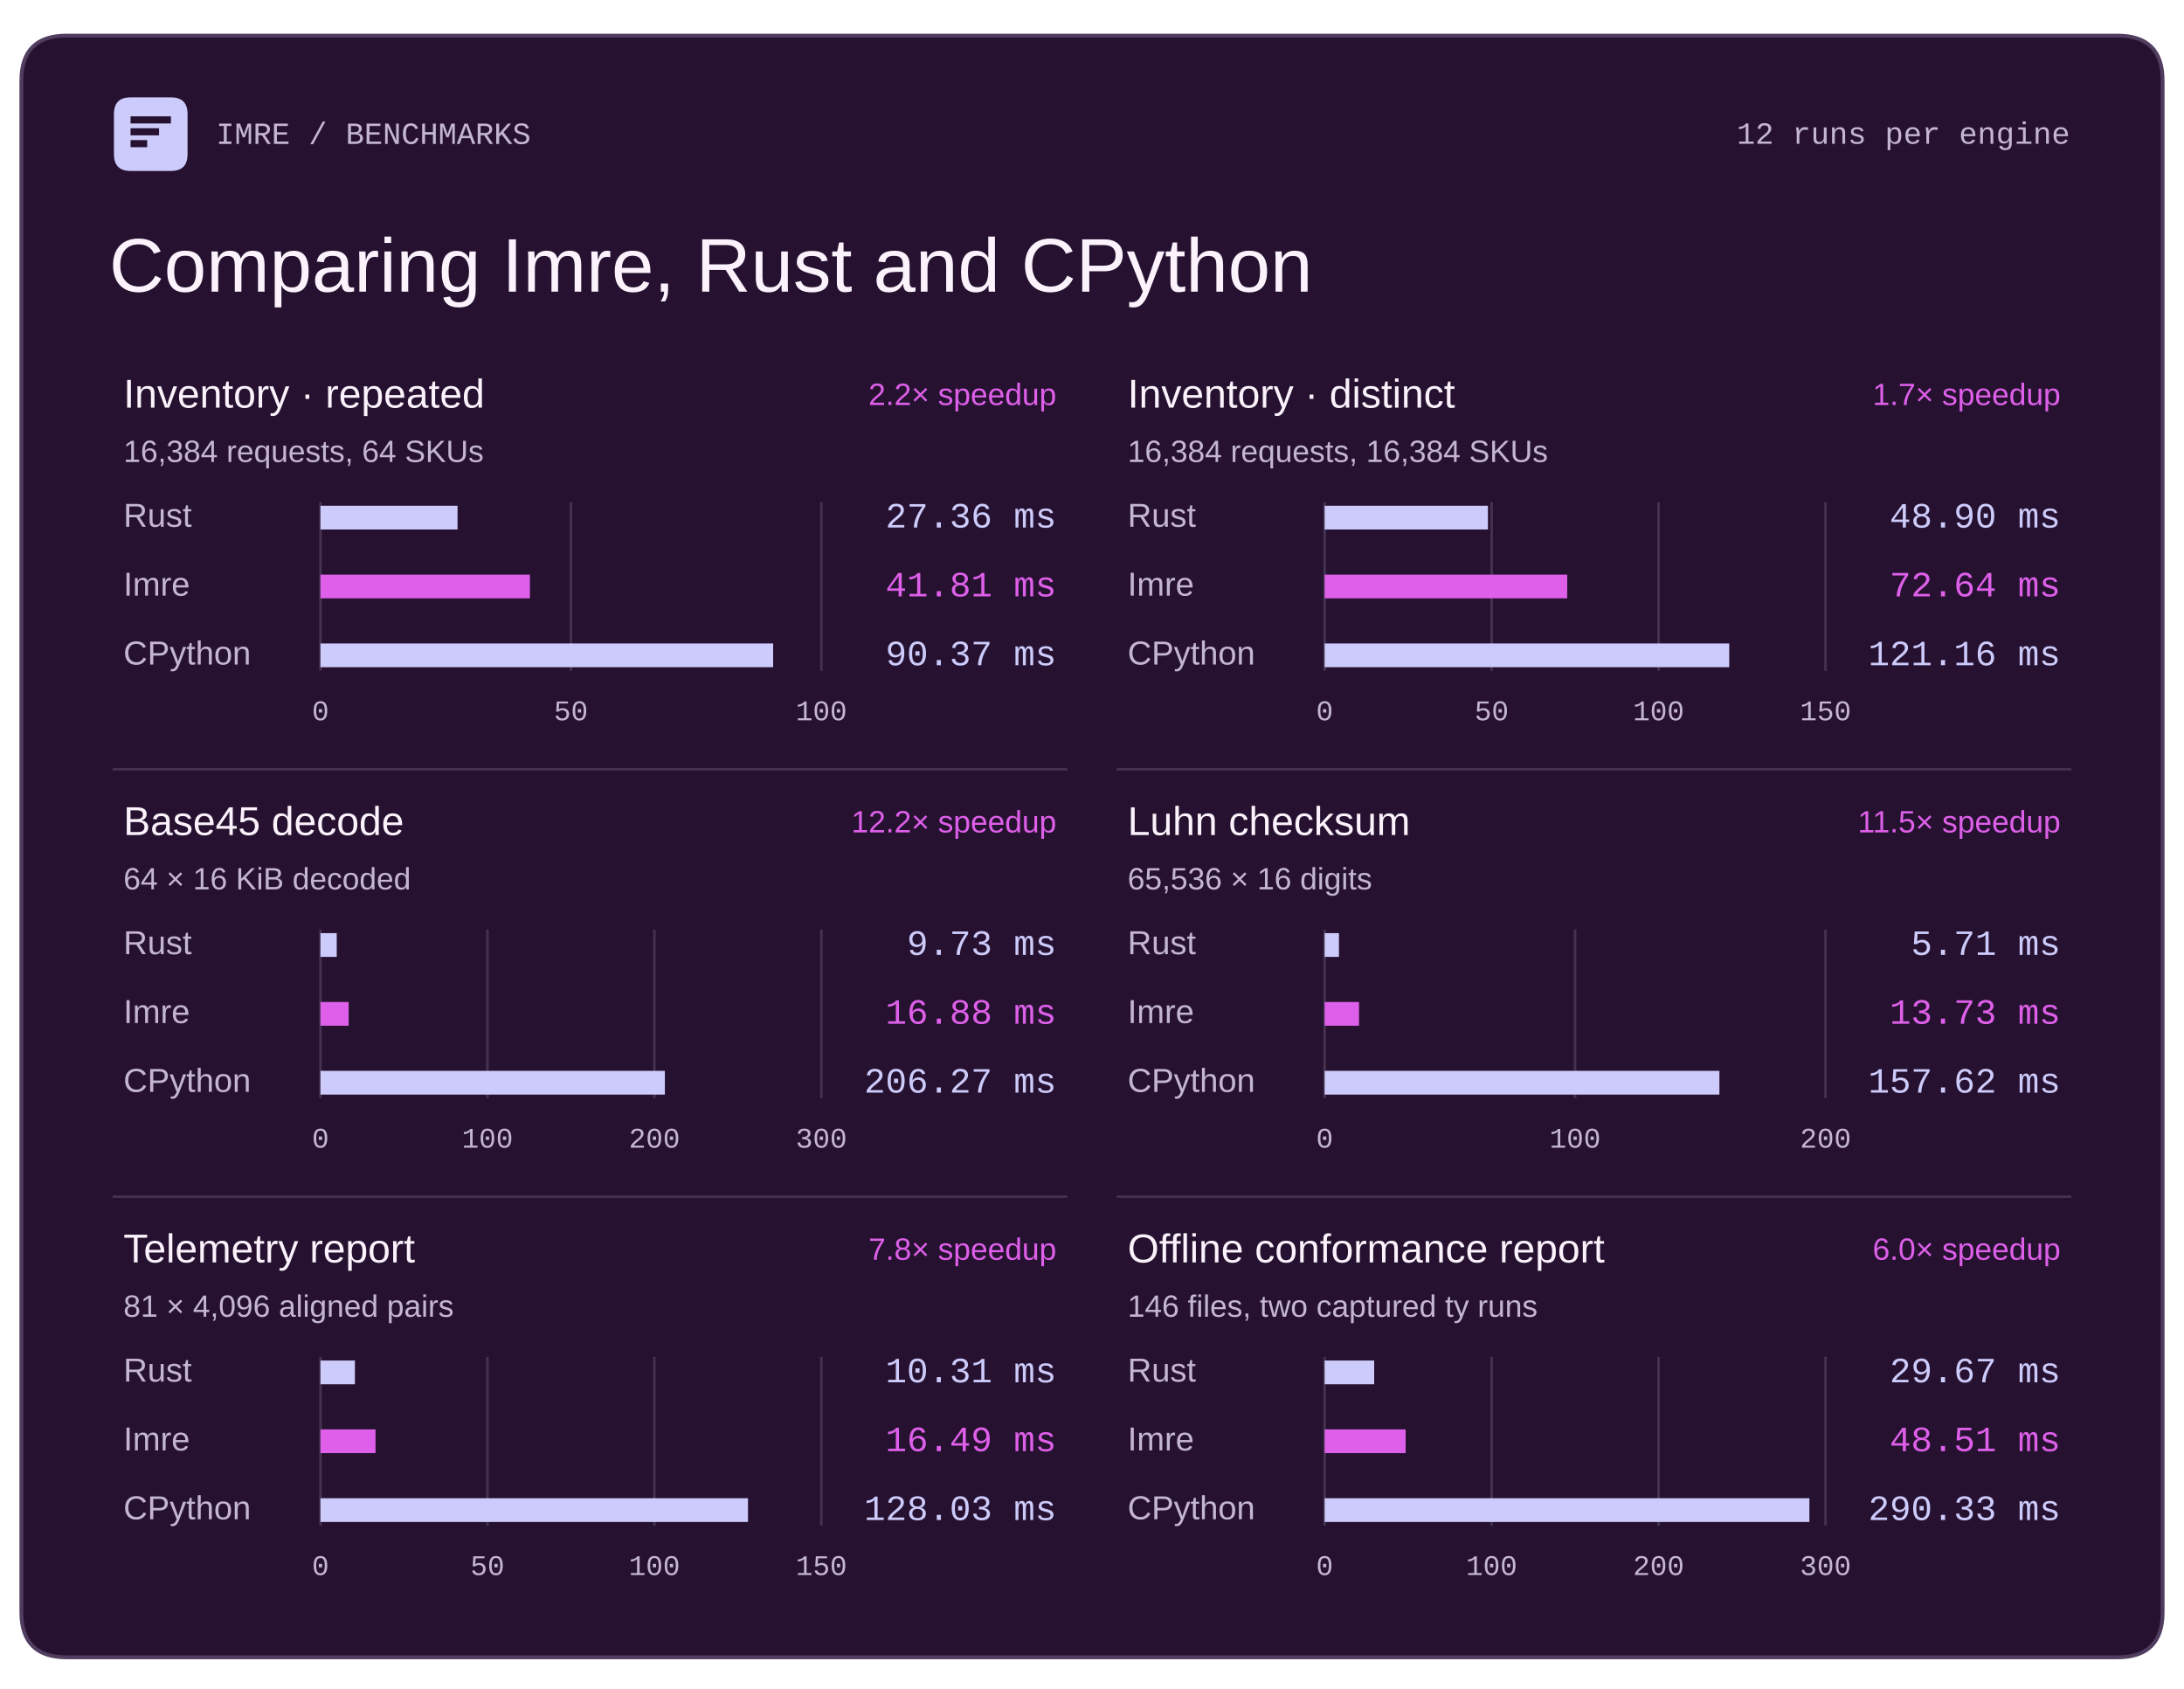
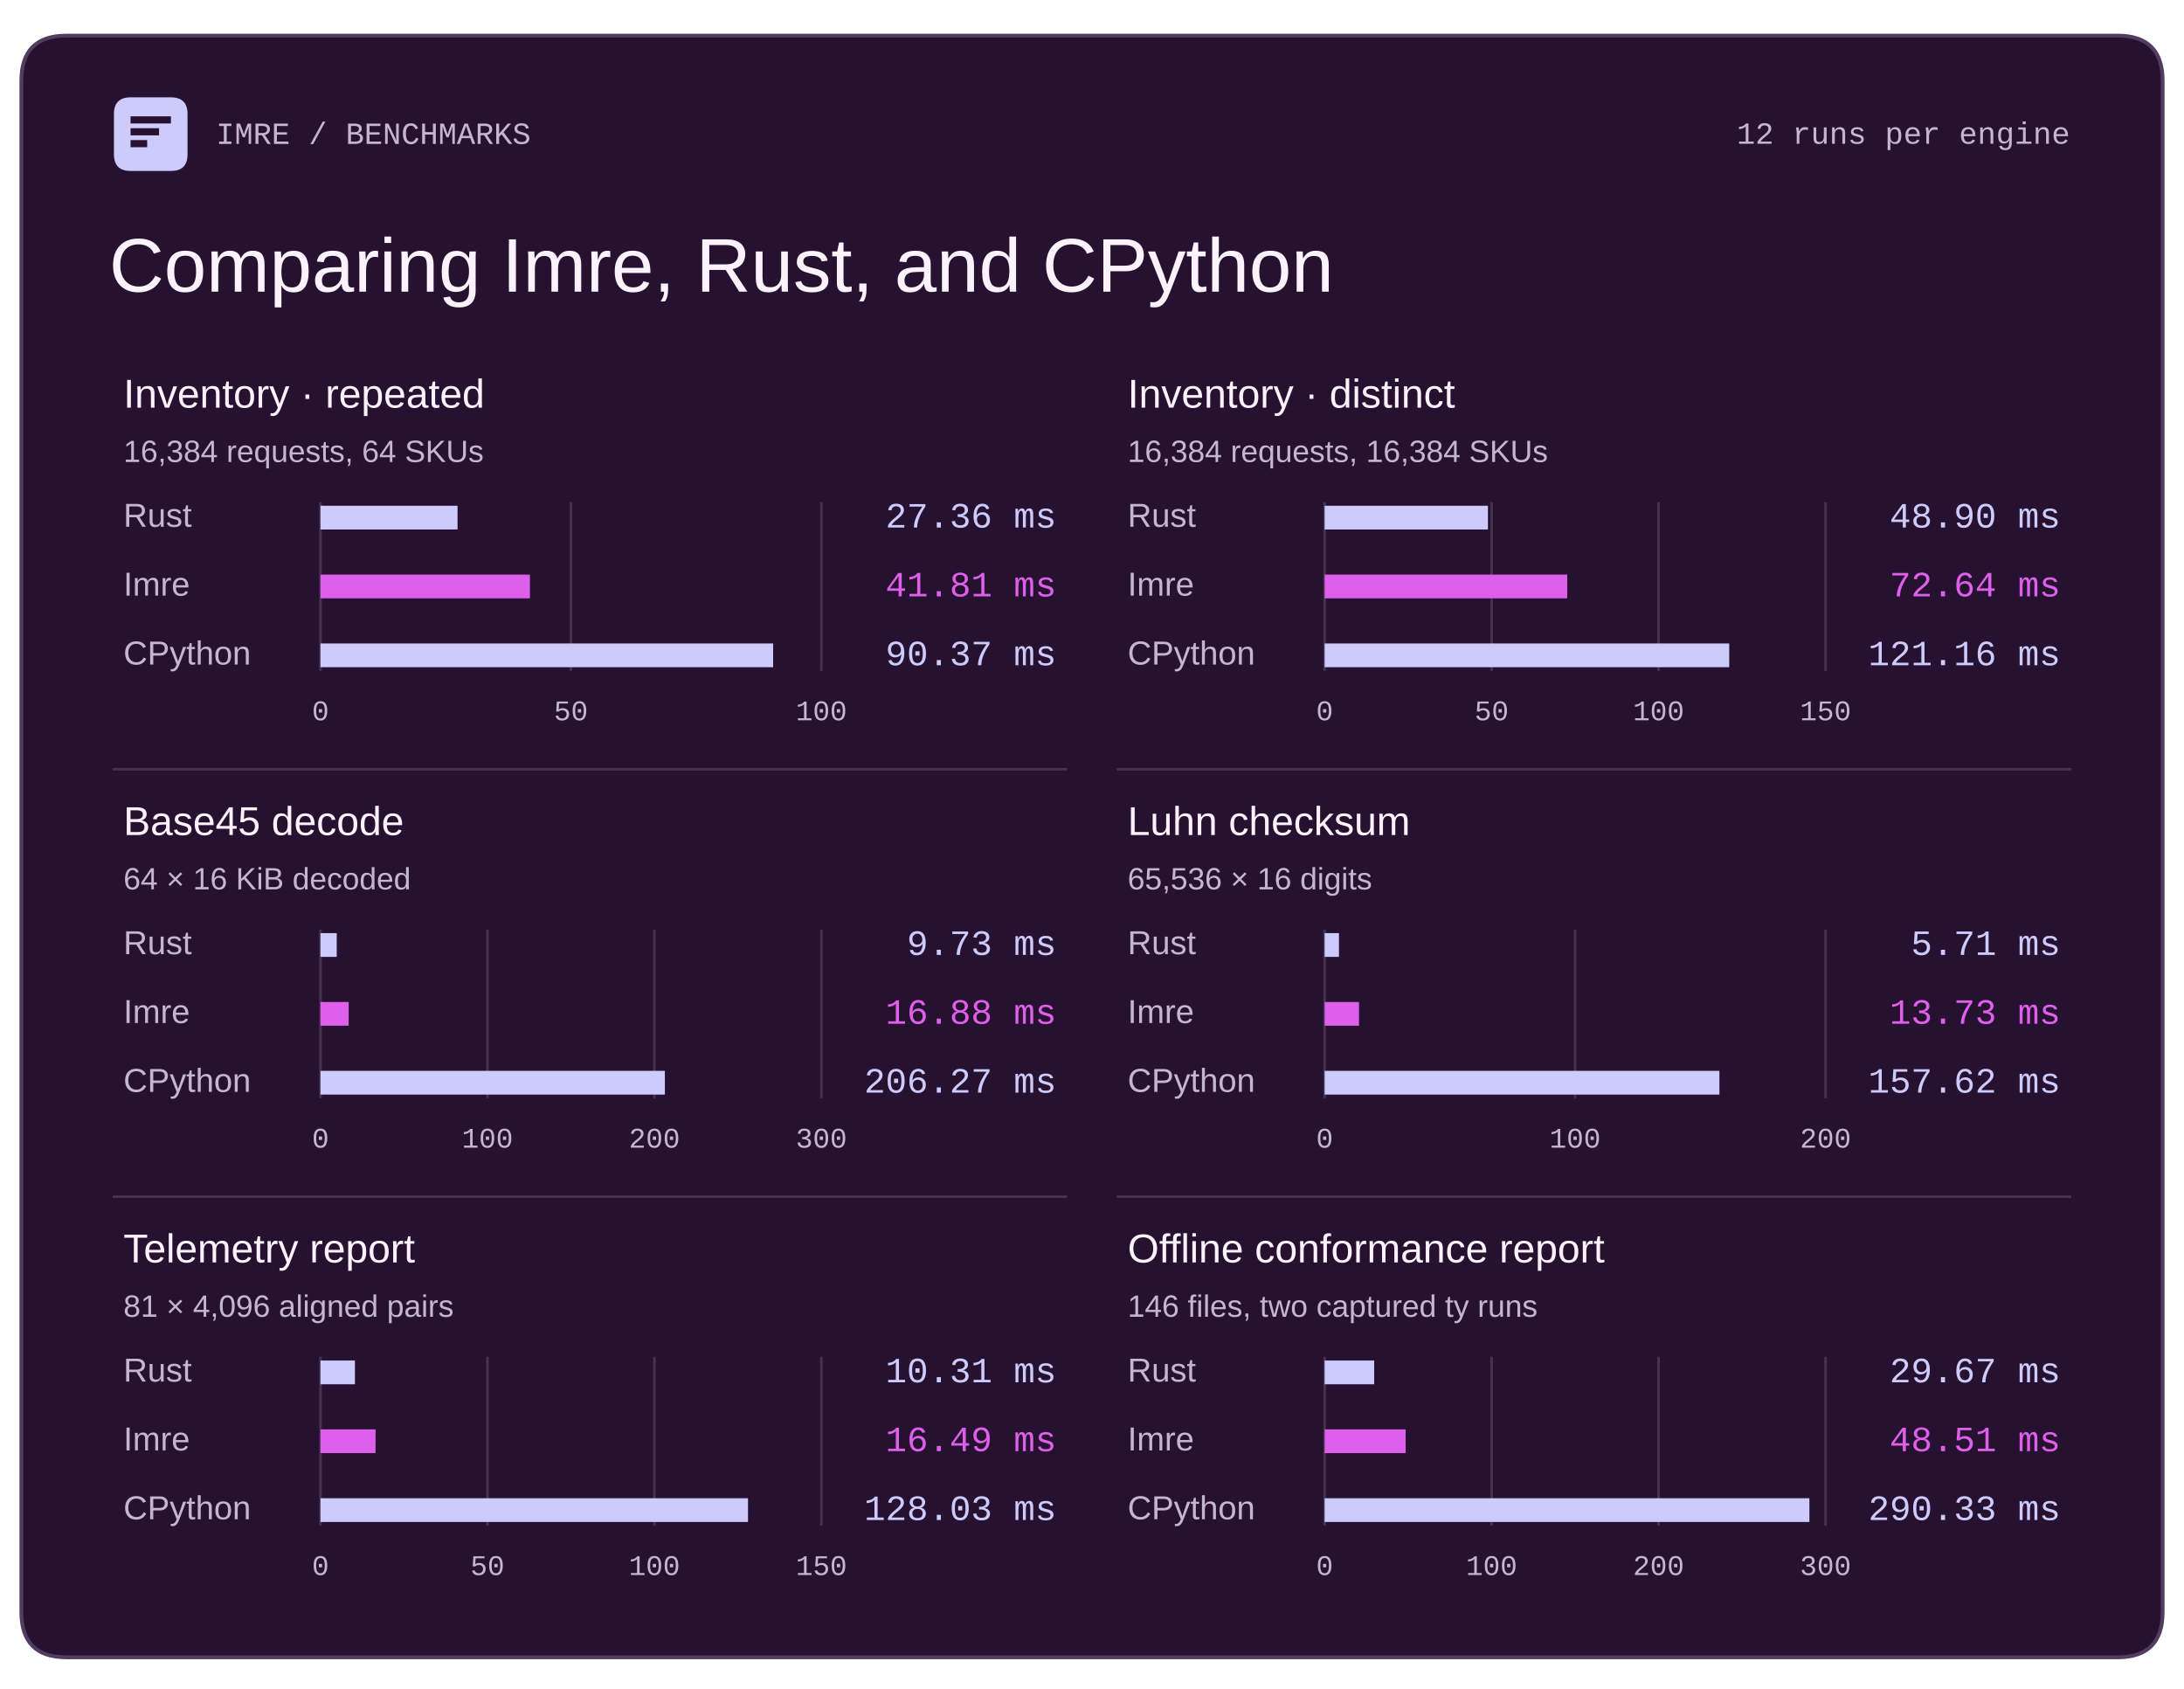
<svg xmlns="http://www.w3.org/2000/svg" width="690pt" height="533.25pt" viewBox="0 0 690 533.25" version="1.1">
  <defs>
    <style type="text/css">*{stroke-linejoin: round; stroke-linecap: butt}</style>
  </defs>
  <g id="figure_1">
    <g id="patch_1">
      <path d="M 0 533.25 L 690 533.25 L 690 0 L 0 0 L 0 533.25 z " style="fill: none" />
    </g>
    <g id="axes_1">
      <g id="patch_2">
        <path d="M 21 11.25 L 669 11.25 Q 683.25 11.25 683.25 25.5 L 683.25 509.25 Q 683.25 523.5 669 523.5 L 21 523.5 Q 6.75 523.5 6.75 509.25 L 6.75 25.5 Q 6.75 11.25 21 11.25 z " clip-path="url(#pee9e3de917)" style="fill: #261230; stroke: #503d60; stroke-width: 1.2; stroke-linejoin: miter" />
      </g>
      <g id="line2d_1">
        <path d="M 101.25 159 L 101.25 211.5 " clip-path="url(#pee9e3de917)" style="fill: none; stroke: #453250; stroke-width: 0.8; stroke-linecap: square" />
      </g>
      <g id="line2d_2">
        <path d="M 180.375 159 L 180.375 211.5 " clip-path="url(#pee9e3de917)" style="fill: none; stroke: #453250; stroke-width: 0.8; stroke-linecap: square" />
      </g>
      <g id="line2d_3">
        <path d="M 259.5 159 L 259.5 211.5 " clip-path="url(#pee9e3de917)" style="fill: none; stroke: #453250; stroke-width: 0.8; stroke-linecap: square" />
      </g>
      <g id="line2d_4">
        <path d="M 418.5 159 L 418.5 211.5 " clip-path="url(#pee9e3de917)" style="fill: none; stroke: #453250; stroke-width: 0.8; stroke-linecap: square" />
      </g>
      <g id="line2d_5">
        <path d="M 471.25 159 L 471.25 211.5 " clip-path="url(#pee9e3de917)" style="fill: none; stroke: #453250; stroke-width: 0.8; stroke-linecap: square" />
      </g>
      <g id="line2d_6">
        <path d="M 524 159 L 524 211.5 " clip-path="url(#pee9e3de917)" style="fill: none; stroke: #453250; stroke-width: 0.8; stroke-linecap: square" />
      </g>
      <g id="line2d_7">
        <path d="M 576.75 159 L 576.75 211.5 " clip-path="url(#pee9e3de917)" style="fill: none; stroke: #453250; stroke-width: 0.8; stroke-linecap: square" />
      </g>
      <g id="line2d_8">
        <path d="M 36 243 L 336.75 243 " clip-path="url(#pee9e3de917)" style="fill: none; stroke: #453250; stroke-width: 0.8; stroke-linecap: square" />
      </g>
      <g id="line2d_9">
        <path d="M 101.25 294 L 101.25 346.5 " clip-path="url(#pee9e3de917)" style="fill: none; stroke: #453250; stroke-width: 0.8; stroke-linecap: square" />
      </g>
      <g id="line2d_10">
        <path d="M 154 294 L 154 346.5 " clip-path="url(#pee9e3de917)" style="fill: none; stroke: #453250; stroke-width: 0.8; stroke-linecap: square" />
      </g>
      <g id="line2d_11">
        <path d="M 206.75 294 L 206.75 346.5 " clip-path="url(#pee9e3de917)" style="fill: none; stroke: #453250; stroke-width: 0.8; stroke-linecap: square" />
      </g>
      <g id="line2d_12">
        <path d="M 259.5 294 L 259.5 346.5 " clip-path="url(#pee9e3de917)" style="fill: none; stroke: #453250; stroke-width: 0.8; stroke-linecap: square" />
      </g>
      <g id="line2d_13">
        <path d="M 353.25 243 L 654 243 " clip-path="url(#pee9e3de917)" style="fill: none; stroke: #453250; stroke-width: 0.8; stroke-linecap: square" />
      </g>
      <g id="line2d_14">
        <path d="M 418.5 294 L 418.5 346.5 " clip-path="url(#pee9e3de917)" style="fill: none; stroke: #453250; stroke-width: 0.8; stroke-linecap: square" />
      </g>
      <g id="line2d_15">
        <path d="M 497.625 294 L 497.625 346.5 " clip-path="url(#pee9e3de917)" style="fill: none; stroke: #453250; stroke-width: 0.8; stroke-linecap: square" />
      </g>
      <g id="line2d_16">
        <path d="M 576.75 294 L 576.75 346.5 " clip-path="url(#pee9e3de917)" style="fill: none; stroke: #453250; stroke-width: 0.8; stroke-linecap: square" />
      </g>
      <g id="line2d_17">
        <path d="M 36 378 L 336.75 378 " clip-path="url(#pee9e3de917)" style="fill: none; stroke: #453250; stroke-width: 0.8; stroke-linecap: square" />
      </g>
      <g id="line2d_18">
        <path d="M 101.25 429 L 101.25 481.5 " clip-path="url(#pee9e3de917)" style="fill: none; stroke: #453250; stroke-width: 0.8; stroke-linecap: square" />
      </g>
      <g id="line2d_19">
        <path d="M 154 429 L 154 481.5 " clip-path="url(#pee9e3de917)" style="fill: none; stroke: #453250; stroke-width: 0.8; stroke-linecap: square" />
      </g>
      <g id="line2d_20">
        <path d="M 206.75 429 L 206.75 481.5 " clip-path="url(#pee9e3de917)" style="fill: none; stroke: #453250; stroke-width: 0.8; stroke-linecap: square" />
      </g>
      <g id="line2d_21">
        <path d="M 259.5 429 L 259.5 481.5 " clip-path="url(#pee9e3de917)" style="fill: none; stroke: #453250; stroke-width: 0.8; stroke-linecap: square" />
      </g>
      <g id="line2d_22">
        <path d="M 353.25 378 L 654 378 " clip-path="url(#pee9e3de917)" style="fill: none; stroke: #453250; stroke-width: 0.8; stroke-linecap: square" />
      </g>
      <g id="line2d_23">
        <path d="M 418.5 429 L 418.5 481.5 " clip-path="url(#pee9e3de917)" style="fill: none; stroke: #453250; stroke-width: 0.8; stroke-linecap: square" />
      </g>
      <g id="line2d_24">
        <path d="M 471.25 429 L 471.25 481.5 " clip-path="url(#pee9e3de917)" style="fill: none; stroke: #453250; stroke-width: 0.8; stroke-linecap: square" />
      </g>
      <g id="line2d_25">
        <path d="M 524 429 L 524 481.5 " clip-path="url(#pee9e3de917)" style="fill: none; stroke: #453250; stroke-width: 0.8; stroke-linecap: square" />
      </g>
      <g id="line2d_26">
        <path d="M 576.75 429 L 576.75 481.5 " clip-path="url(#pee9e3de917)" style="fill: none; stroke: #453250; stroke-width: 0.8; stroke-linecap: square" />
      </g>
      <g id="patch_3">
        <path d="M 41.25 30.75 L 54 30.75 Q 59.25 30.75 59.25 36 L 59.25 48.75 Q 59.25 54 54 54 L 41.25 54 Q 36 54 36 48.75 L 36 36 Q 36 30.75 41.25 30.75 z " clip-path="url(#pee9e3de917)" style="fill: #cdcbfb" />
      </g>
      <g id="patch_4">
        <path d="M 41.25 36.75 L 54 36.75 L 54 39 L 41.25 39 z " clip-path="url(#pee9e3de917)" style="fill: #261230" />
      </g>
      <g id="patch_5">
        <path d="M 41.25 40.5 L 50.25 40.5 L 50.25 42.75 L 41.25 42.75 z " clip-path="url(#pee9e3de917)" style="fill: #261230" />
      </g>
      <g id="patch_6">
        <path d="M 41.25 44.25 L 46.5 44.25 L 46.5 46.5 L 41.25 46.5 z " clip-path="url(#pee9e3de917)" style="fill: #261230" />
      </g>
      <g id="patch_7">
        <path d="M 101.25 159.75 L 144.553 159.75 L 144.553 167.25 L 101.25 167.25 z " clip-path="url(#pee9e3de917)" style="fill: #cdcbfb" />
      </g>
      <g id="patch_8">
        <path d="M 101.25 181.5 L 167.42 181.5 L 167.42 189 L 101.25 189 z " clip-path="url(#pee9e3de917)" style="fill: #de5fe9" />
      </g>
      <g id="patch_9">
        <path d="M 101.25 203.25 L 244.261 203.25 L 244.261 210.75 L 101.25 210.75 z " clip-path="url(#pee9e3de917)" style="fill: #cdcbfb" />
      </g>
      <g id="patch_10">
        <path d="M 418.5 159.75 L 470.09 159.75 L 470.09 167.25 L 418.5 167.25 z " clip-path="url(#pee9e3de917)" style="fill: #cdcbfb" />
      </g>
      <g id="patch_11">
        <path d="M 418.5 181.5 L 495.137 181.5 L 495.137 189 L 418.5 189 z " clip-path="url(#pee9e3de917)" style="fill: #de5fe9" />
      </g>
      <g id="patch_12">
        <path d="M 418.5 203.25 L 546.323 203.25 L 546.323 210.75 L 418.5 210.75 z " clip-path="url(#pee9e3de917)" style="fill: #cdcbfb" />
      </g>
      <g id="patch_13">
        <path d="M 101.25 294.75 L 106.384 294.75 L 106.384 302.25 L 101.25 302.25 z " clip-path="url(#pee9e3de917)" style="fill: #cdcbfb" />
      </g>
      <g id="patch_14">
        <path d="M 101.25 316.5 L 110.155 316.5 L 110.155 324 L 101.25 324 z " clip-path="url(#pee9e3de917)" style="fill: #de5fe9" />
      </g>
      <g id="patch_15">
        <path d="M 101.25 338.25 L 210.057 338.25 L 210.057 345.75 L 101.25 345.75 z " clip-path="url(#pee9e3de917)" style="fill: #cdcbfb" />
      </g>
      <g id="patch_16">
        <path d="M 418.5 294.75 L 423.021 294.75 L 423.021 302.25 L 418.5 302.25 z " clip-path="url(#pee9e3de917)" style="fill: #cdcbfb" />
      </g>
      <g id="patch_17">
        <path d="M 418.5 316.5 L 429.365 316.5 L 429.365 324 L 418.5 324 z " clip-path="url(#pee9e3de917)" style="fill: #de5fe9" />
      </g>
      <g id="patch_18">
        <path d="M 418.5 338.25 L 543.22 338.25 L 543.22 345.75 L 418.5 345.75 z " clip-path="url(#pee9e3de917)" style="fill: #cdcbfb" />
      </g>
      <g id="patch_19">
        <path d="M 101.25 429.75 L 112.127 429.75 L 112.127 437.25 L 101.25 437.25 z " clip-path="url(#pee9e3de917)" style="fill: #cdcbfb" />
      </g>
      <g id="patch_20">
        <path d="M 101.25 451.5 L 118.648 451.5 L 118.648 459 L 101.25 459 z " clip-path="url(#pee9e3de917)" style="fill: #de5fe9" />
      </g>
      <g id="patch_21">
        <path d="M 101.25 473.25 L 236.319 473.25 L 236.319 480.75 L 101.25 480.75 z " clip-path="url(#pee9e3de917)" style="fill: #cdcbfb" />
      </g>
      <g id="patch_22">
        <path d="M 418.5 429.75 L 434.152 429.75 L 434.152 437.25 L 418.5 437.25 z " clip-path="url(#pee9e3de917)" style="fill: #cdcbfb" />
      </g>
      <g id="patch_23">
        <path d="M 418.5 451.5 L 444.088 451.5 L 444.088 459 L 418.5 459 z " clip-path="url(#pee9e3de917)" style="fill: #de5fe9" />
      </g>
      <g id="patch_24">
        <path d="M 418.5 473.25 L 571.649 473.25 L 571.649 480.75 L 418.5 480.75 z " clip-path="url(#pee9e3de917)" style="fill: #cdcbfb" />
      </g>
      <g id="text_1">
        <text style="font-size: 9.75px; font-family: ui-monospace, 'SFMono-Regular', Consolas, 'Liberation Mono', monospace; text-anchor: start; fill: #c4b6d3" x="68.25" y="45.466" transform="rotate(-0 68.25 45.46629)">IMRE / BENCHMARKS</text>
      </g>
      <g id="text_2">
        <text style="font-size: 9.75px; font-family: ui-monospace, 'SFMono-Regular', Consolas, 'Liberation Mono', monospace; text-anchor: end; fill: #c4b6d3" x="654" y="45.407" transform="rotate(-0 654 45.40687)">12 runs per engine</text>
      </g>
      <g id="text_3">
-         <text style="font-size: 24px; font-family: Arial, Helvetica, sans-serif; text-anchor: start; fill: #fbf2fc" x="34.5" y="92.123" transform="rotate(-0 34.5 92.1225)">Comparing Imre, Rust and CPython</text>
+         <text style="font-size: 24px; font-family: Arial, Helvetica, sans-serif; text-anchor: start; fill: #fbf2fc" x="34.5" y="92.123" transform="rotate(-0 34.5 92.1225)">Comparing Imre, Rust, and CPython</text>
      </g>
      <g id="text_4">
        <text style="font-size: 12.75px; font-family: Arial, Helvetica, sans-serif; text-anchor: start; fill: #fbf2fc" x="39" y="128.768" transform="rotate(-0 39 128.7682)">Inventory · repeated</text>
      </g>
      <g id="text_5">
-         <text style="font-size: 9.75px; font-family: Arial, Helvetica, sans-serif; text-anchor: end; fill: #de5fe9" x="333.75" y="127.94" transform="rotate(-0 333.75 127.9404)">2.2× speedup</text>
+         <text style="font-size: 9.75px; font-family: Arial, Helvetica, sans-serif; text-anchor: start; fill: #c4b6d3" x="39" y="145.94" transform="rotate(-0 39 145.9404)">16,384 requests, 64 SKUs</text>
      </g>
      <g id="text_6">
-         <text style="font-size: 9.75px; font-family: Arial, Helvetica, sans-serif; text-anchor: start; fill: #c4b6d3" x="39" y="145.94" transform="rotate(-0 39 145.9404)">16,384 requests, 64 SKUs</text>
+         <text style="font-size: 9px; font-family: ui-monospace, 'SFMono-Regular', Consolas, 'Liberation Mono', monospace; text-anchor: middle; fill: #c4b6d3" x="101.25" y="227.507" transform="rotate(-0 101.25 227.5073)">0</text>
      </g>
      <g id="text_7">
-         <text style="font-size: 9px; font-family: ui-monospace, 'SFMono-Regular', Consolas, 'Liberation Mono', monospace; text-anchor: middle; fill: #c4b6d3" x="101.25" y="227.507" transform="rotate(-0 101.25 227.5073)">0</text>
+         <text style="font-size: 9px; font-family: ui-monospace, 'SFMono-Regular', Consolas, 'Liberation Mono', monospace; text-anchor: middle; fill: #c4b6d3" x="180.375" y="227.507" transform="rotate(-0 180.375 227.5073)">50</text>
      </g>
      <g id="text_8">
-         <text style="font-size: 9px; font-family: ui-monospace, 'SFMono-Regular', Consolas, 'Liberation Mono', monospace; text-anchor: middle; fill: #c4b6d3" x="180.375" y="227.507" transform="rotate(-0 180.375 227.5073)">50</text>
+         <text style="font-size: 9px; font-family: ui-monospace, 'SFMono-Regular', Consolas, 'Liberation Mono', monospace; text-anchor: middle; fill: #c4b6d3" x="259.5" y="227.507" transform="rotate(-0 259.5 227.5073)">100</text>
      </g>
      <g id="text_9">
-         <text style="font-size: 9px; font-family: ui-monospace, 'SFMono-Regular', Consolas, 'Liberation Mono', monospace; text-anchor: middle; fill: #c4b6d3" x="259.5" y="227.507" transform="rotate(-0 259.5 227.5073)">100</text>
+         <text style="font-size: 10.5px; font-family: Arial, Helvetica, sans-serif; text-anchor: start; fill: #c4b6d3" x="39" y="166.397" transform="rotate(-0 39 166.3973)">Rust</text>
      </g>
      <g id="text_10">
-         <text style="font-size: 10.5px; font-family: Arial, Helvetica, sans-serif; text-anchor: start; fill: #c4b6d3" x="39" y="166.397" transform="rotate(-0 39 166.3973)">Rust</text>
+         <text style="font-size: 11.25px; font-family: ui-monospace, 'SFMono-Regular', Consolas, 'Liberation Mono', monospace; text-anchor: end; fill: #cdcbfb" x="333.75" y="166.634" transform="rotate(-0 333.75 166.6342)">27.36 ms</text>
      </g>
      <g id="text_11">
-         <text style="font-size: 11.25px; font-family: ui-monospace, 'SFMono-Regular', Consolas, 'Liberation Mono', monospace; text-anchor: end; fill: #cdcbfb" x="333.75" y="166.634" transform="rotate(-0 333.75 166.6342)">27.36 ms</text>
+         <text style="font-size: 10.5px; font-family: Arial, Helvetica, sans-serif; text-anchor: start; fill: #c4b6d3" x="39" y="188.147" transform="rotate(-0 39 188.1473)">Imre</text>
      </g>
      <g id="text_12">
-         <text style="font-size: 10.5px; font-family: Arial, Helvetica, sans-serif; text-anchor: start; fill: #c4b6d3" x="39" y="188.147" transform="rotate(-0 39 188.1473)">Imre</text>
+         <text style="font-size: 11.25px; font-family: ui-monospace, 'SFMono-Regular', Consolas, 'Liberation Mono', monospace; text-anchor: end; fill: #de5fe9" x="333.75" y="188.384" transform="rotate(-0 333.75 188.3842)">41.81 ms</text>
      </g>
      <g id="text_13">
-         <text style="font-size: 11.25px; font-family: ui-monospace, 'SFMono-Regular', Consolas, 'Liberation Mono', monospace; text-anchor: end; fill: #de5fe9" x="333.75" y="188.384" transform="rotate(-0 333.75 188.3842)">41.81 ms</text>
+         <text style="font-size: 10.5px; font-family: Arial, Helvetica, sans-serif; text-anchor: start; fill: #c4b6d3" x="39" y="209.897" transform="rotate(-0 39 209.8973)">CPython</text>
      </g>
      <g id="text_14">
-         <text style="font-size: 10.5px; font-family: Arial, Helvetica, sans-serif; text-anchor: start; fill: #c4b6d3" x="39" y="209.897" transform="rotate(-0 39 209.8973)">CPython</text>
+         <text style="font-size: 11.25px; font-family: ui-monospace, 'SFMono-Regular', Consolas, 'Liberation Mono', monospace; text-anchor: end; fill: #cdcbfb" x="333.75" y="210.134" transform="rotate(-0 333.75 210.1342)">90.37 ms</text>
      </g>
      <g id="text_15">
-         <text style="font-size: 11.25px; font-family: ui-monospace, 'SFMono-Regular', Consolas, 'Liberation Mono', monospace; text-anchor: end; fill: #cdcbfb" x="333.75" y="210.134" transform="rotate(-0 333.75 210.1342)">90.37 ms</text>
+         <text style="font-size: 12.75px; font-family: Arial, Helvetica, sans-serif; text-anchor: start; fill: #fbf2fc" x="356.25" y="128.768" transform="rotate(-0 356.25 128.7682)">Inventory · distinct</text>
      </g>
      <g id="text_16">
-         <text style="font-size: 12.75px; font-family: Arial, Helvetica, sans-serif; text-anchor: start; fill: #fbf2fc" x="356.25" y="128.768" transform="rotate(-0 356.25 128.7682)">Inventory · distinct</text>
+         <text style="font-size: 9.75px; font-family: Arial, Helvetica, sans-serif; text-anchor: start; fill: #c4b6d3" x="356.25" y="145.94" transform="rotate(-0 356.25 145.9404)">16,384 requests, 16,384 SKUs</text>
      </g>
      <g id="text_17">
-         <text style="font-size: 9.75px; font-family: Arial, Helvetica, sans-serif; text-anchor: end; fill: #de5fe9" x="651" y="127.94" transform="rotate(-0 651 127.9404)">1.7× speedup</text>
+         <text style="font-size: 9px; font-family: ui-monospace, 'SFMono-Regular', Consolas, 'Liberation Mono', monospace; text-anchor: middle; fill: #c4b6d3" x="418.5" y="227.507" transform="rotate(-0 418.5 227.5073)">0</text>
      </g>
      <g id="text_18">
-         <text style="font-size: 9.75px; font-family: Arial, Helvetica, sans-serif; text-anchor: start; fill: #c4b6d3" x="356.25" y="145.94" transform="rotate(-0 356.25 145.9404)">16,384 requests, 16,384 SKUs</text>
+         <text style="font-size: 9px; font-family: ui-monospace, 'SFMono-Regular', Consolas, 'Liberation Mono', monospace; text-anchor: middle; fill: #c4b6d3" x="471.25" y="227.507" transform="rotate(-0 471.25 227.5073)">50</text>
      </g>
      <g id="text_19">
-         <text style="font-size: 9px; font-family: ui-monospace, 'SFMono-Regular', Consolas, 'Liberation Mono', monospace; text-anchor: middle; fill: #c4b6d3" x="418.5" y="227.507" transform="rotate(-0 418.5 227.5073)">0</text>
+         <text style="font-size: 9px; font-family: ui-monospace, 'SFMono-Regular', Consolas, 'Liberation Mono', monospace; text-anchor: middle; fill: #c4b6d3" x="524" y="227.507" transform="rotate(-0 524 227.5073)">100</text>
      </g>
      <g id="text_20">
-         <text style="font-size: 9px; font-family: ui-monospace, 'SFMono-Regular', Consolas, 'Liberation Mono', monospace; text-anchor: middle; fill: #c4b6d3" x="471.25" y="227.507" transform="rotate(-0 471.25 227.5073)">50</text>
+         <text style="font-size: 9px; font-family: ui-monospace, 'SFMono-Regular', Consolas, 'Liberation Mono', monospace; text-anchor: middle; fill: #c4b6d3" x="576.75" y="227.507" transform="rotate(-0 576.75 227.5073)">150</text>
      </g>
      <g id="text_21">
-         <text style="font-size: 9px; font-family: ui-monospace, 'SFMono-Regular', Consolas, 'Liberation Mono', monospace; text-anchor: middle; fill: #c4b6d3" x="524" y="227.507" transform="rotate(-0 524 227.5073)">100</text>
+         <text style="font-size: 10.5px; font-family: Arial, Helvetica, sans-serif; text-anchor: start; fill: #c4b6d3" x="356.25" y="166.397" transform="rotate(-0 356.25 166.3973)">Rust</text>
      </g>
      <g id="text_22">
-         <text style="font-size: 9px; font-family: ui-monospace, 'SFMono-Regular', Consolas, 'Liberation Mono', monospace; text-anchor: middle; fill: #c4b6d3" x="576.75" y="227.507" transform="rotate(-0 576.75 227.5073)">150</text>
+         <text style="font-size: 11.25px; font-family: ui-monospace, 'SFMono-Regular', Consolas, 'Liberation Mono', monospace; text-anchor: end; fill: #cdcbfb" x="651" y="166.634" transform="rotate(-0 651 166.6342)">48.90 ms</text>
      </g>
      <g id="text_23">
-         <text style="font-size: 10.5px; font-family: Arial, Helvetica, sans-serif; text-anchor: start; fill: #c4b6d3" x="356.25" y="166.397" transform="rotate(-0 356.25 166.3973)">Rust</text>
+         <text style="font-size: 10.5px; font-family: Arial, Helvetica, sans-serif; text-anchor: start; fill: #c4b6d3" x="356.25" y="188.147" transform="rotate(-0 356.25 188.1473)">Imre</text>
      </g>
      <g id="text_24">
-         <text style="font-size: 11.25px; font-family: ui-monospace, 'SFMono-Regular', Consolas, 'Liberation Mono', monospace; text-anchor: end; fill: #cdcbfb" x="651" y="166.634" transform="rotate(-0 651 166.6342)">48.90 ms</text>
+         <text style="font-size: 11.25px; font-family: ui-monospace, 'SFMono-Regular', Consolas, 'Liberation Mono', monospace; text-anchor: end; fill: #de5fe9" x="651" y="188.384" transform="rotate(-0 651 188.3842)">72.64 ms</text>
      </g>
      <g id="text_25">
-         <text style="font-size: 10.5px; font-family: Arial, Helvetica, sans-serif; text-anchor: start; fill: #c4b6d3" x="356.25" y="188.147" transform="rotate(-0 356.25 188.1473)">Imre</text>
+         <text style="font-size: 10.5px; font-family: Arial, Helvetica, sans-serif; text-anchor: start; fill: #c4b6d3" x="356.25" y="209.897" transform="rotate(-0 356.25 209.8973)">CPython</text>
      </g>
      <g id="text_26">
-         <text style="font-size: 11.25px; font-family: ui-monospace, 'SFMono-Regular', Consolas, 'Liberation Mono', monospace; text-anchor: end; fill: #de5fe9" x="651" y="188.384" transform="rotate(-0 651 188.3842)">72.64 ms</text>
+         <text style="font-size: 11.25px; font-family: ui-monospace, 'SFMono-Regular', Consolas, 'Liberation Mono', monospace; text-anchor: end; fill: #cdcbfb" x="651" y="210.134" transform="rotate(-0 651 210.1342)">121.16 ms</text>
      </g>
      <g id="text_27">
-         <text style="font-size: 10.5px; font-family: Arial, Helvetica, sans-serif; text-anchor: start; fill: #c4b6d3" x="356.25" y="209.897" transform="rotate(-0 356.25 209.8973)">CPython</text>
+         <text style="font-size: 12.75px; font-family: Arial, Helvetica, sans-serif; text-anchor: start; fill: #fbf2fc" x="39" y="263.768" transform="rotate(-0 39 263.7682)">Base45 decode</text>
      </g>
      <g id="text_28">
-         <text style="font-size: 11.25px; font-family: ui-monospace, 'SFMono-Regular', Consolas, 'Liberation Mono', monospace; text-anchor: end; fill: #cdcbfb" x="651" y="210.134" transform="rotate(-0 651 210.1342)">121.16 ms</text>
+         <text style="font-size: 9.75px; font-family: Arial, Helvetica, sans-serif; text-anchor: start; fill: #c4b6d3" x="39" y="280.94" transform="rotate(-0 39 280.9404)">64 × 16 KiB decoded</text>
      </g>
      <g id="text_29">
-         <text style="font-size: 12.75px; font-family: Arial, Helvetica, sans-serif; text-anchor: start; fill: #fbf2fc" x="39" y="263.768" transform="rotate(-0 39 263.7682)">Base45 decode</text>
+         <text style="font-size: 9px; font-family: ui-monospace, 'SFMono-Regular', Consolas, 'Liberation Mono', monospace; text-anchor: middle; fill: #c4b6d3" x="101.25" y="362.507" transform="rotate(-0 101.25 362.5073)">0</text>
      </g>
      <g id="text_30">
-         <text style="font-size: 9.75px; font-family: Arial, Helvetica, sans-serif; text-anchor: end; fill: #de5fe9" x="333.75" y="262.94" transform="rotate(-0 333.75 262.9404)">12.2× speedup</text>
+         <text style="font-size: 9px; font-family: ui-monospace, 'SFMono-Regular', Consolas, 'Liberation Mono', monospace; text-anchor: middle; fill: #c4b6d3" x="154" y="362.507" transform="rotate(-0 154 362.5073)">100</text>
      </g>
      <g id="text_31">
-         <text style="font-size: 9.75px; font-family: Arial, Helvetica, sans-serif; text-anchor: start; fill: #c4b6d3" x="39" y="280.94" transform="rotate(-0 39 280.9404)">64 × 16 KiB decoded</text>
+         <text style="font-size: 9px; font-family: ui-monospace, 'SFMono-Regular', Consolas, 'Liberation Mono', monospace; text-anchor: middle; fill: #c4b6d3" x="206.75" y="362.507" transform="rotate(-0 206.75 362.5073)">200</text>
      </g>
      <g id="text_32">
-         <text style="font-size: 9px; font-family: ui-monospace, 'SFMono-Regular', Consolas, 'Liberation Mono', monospace; text-anchor: middle; fill: #c4b6d3" x="101.25" y="362.507" transform="rotate(-0 101.25 362.5073)">0</text>
+         <text style="font-size: 9px; font-family: ui-monospace, 'SFMono-Regular', Consolas, 'Liberation Mono', monospace; text-anchor: middle; fill: #c4b6d3" x="259.5" y="362.507" transform="rotate(-0 259.5 362.5073)">300</text>
      </g>
      <g id="text_33">
-         <text style="font-size: 9px; font-family: ui-monospace, 'SFMono-Regular', Consolas, 'Liberation Mono', monospace; text-anchor: middle; fill: #c4b6d3" x="154" y="362.507" transform="rotate(-0 154 362.5073)">100</text>
+         <text style="font-size: 10.5px; font-family: Arial, Helvetica, sans-serif; text-anchor: start; fill: #c4b6d3" x="39" y="301.397" transform="rotate(-0 39 301.3973)">Rust</text>
      </g>
      <g id="text_34">
-         <text style="font-size: 9px; font-family: ui-monospace, 'SFMono-Regular', Consolas, 'Liberation Mono', monospace; text-anchor: middle; fill: #c4b6d3" x="206.75" y="362.507" transform="rotate(-0 206.75 362.5073)">200</text>
+         <text style="font-size: 11.25px; font-family: ui-monospace, 'SFMono-Regular', Consolas, 'Liberation Mono', monospace; text-anchor: end; fill: #cdcbfb" x="333.75" y="301.634" transform="rotate(-0 333.75 301.6342)">9.73 ms</text>
      </g>
      <g id="text_35">
-         <text style="font-size: 9px; font-family: ui-monospace, 'SFMono-Regular', Consolas, 'Liberation Mono', monospace; text-anchor: middle; fill: #c4b6d3" x="259.5" y="362.507" transform="rotate(-0 259.5 362.5073)">300</text>
+         <text style="font-size: 10.5px; font-family: Arial, Helvetica, sans-serif; text-anchor: start; fill: #c4b6d3" x="39" y="323.147" transform="rotate(-0 39 323.1473)">Imre</text>
      </g>
      <g id="text_36">
-         <text style="font-size: 10.5px; font-family: Arial, Helvetica, sans-serif; text-anchor: start; fill: #c4b6d3" x="39" y="301.397" transform="rotate(-0 39 301.3973)">Rust</text>
+         <text style="font-size: 11.25px; font-family: ui-monospace, 'SFMono-Regular', Consolas, 'Liberation Mono', monospace; text-anchor: end; fill: #de5fe9" x="333.75" y="323.384" transform="rotate(-0 333.75 323.3842)">16.88 ms</text>
      </g>
      <g id="text_37">
-         <text style="font-size: 11.25px; font-family: ui-monospace, 'SFMono-Regular', Consolas, 'Liberation Mono', monospace; text-anchor: end; fill: #cdcbfb" x="333.75" y="301.634" transform="rotate(-0 333.75 301.6342)">9.73 ms</text>
+         <text style="font-size: 10.5px; font-family: Arial, Helvetica, sans-serif; text-anchor: start; fill: #c4b6d3" x="39" y="344.897" transform="rotate(-0 39 344.8973)">CPython</text>
      </g>
      <g id="text_38">
-         <text style="font-size: 10.5px; font-family: Arial, Helvetica, sans-serif; text-anchor: start; fill: #c4b6d3" x="39" y="323.147" transform="rotate(-0 39 323.1473)">Imre</text>
+         <text style="font-size: 11.25px; font-family: ui-monospace, 'SFMono-Regular', Consolas, 'Liberation Mono', monospace; text-anchor: end; fill: #cdcbfb" x="333.75" y="345.134" transform="rotate(-0 333.75 345.1342)">206.27 ms</text>
      </g>
      <g id="text_39">
-         <text style="font-size: 11.25px; font-family: ui-monospace, 'SFMono-Regular', Consolas, 'Liberation Mono', monospace; text-anchor: end; fill: #de5fe9" x="333.75" y="323.384" transform="rotate(-0 333.75 323.3842)">16.88 ms</text>
+         <text style="font-size: 12.75px; font-family: Arial, Helvetica, sans-serif; text-anchor: start; fill: #fbf2fc" x="356.25" y="263.768" transform="rotate(-0 356.25 263.7682)">Luhn checksum</text>
      </g>
      <g id="text_40">
-         <text style="font-size: 10.5px; font-family: Arial, Helvetica, sans-serif; text-anchor: start; fill: #c4b6d3" x="39" y="344.897" transform="rotate(-0 39 344.8973)">CPython</text>
+         <text style="font-size: 9.75px; font-family: Arial, Helvetica, sans-serif; text-anchor: start; fill: #c4b6d3" x="356.25" y="280.94" transform="rotate(-0 356.25 280.9404)">65,536 × 16 digits</text>
      </g>
      <g id="text_41">
-         <text style="font-size: 11.25px; font-family: ui-monospace, 'SFMono-Regular', Consolas, 'Liberation Mono', monospace; text-anchor: end; fill: #cdcbfb" x="333.75" y="345.134" transform="rotate(-0 333.75 345.1342)">206.27 ms</text>
+         <text style="font-size: 9px; font-family: ui-monospace, 'SFMono-Regular', Consolas, 'Liberation Mono', monospace; text-anchor: middle; fill: #c4b6d3" x="418.5" y="362.507" transform="rotate(-0 418.5 362.5073)">0</text>
      </g>
      <g id="text_42">
-         <text style="font-size: 12.75px; font-family: Arial, Helvetica, sans-serif; text-anchor: start; fill: #fbf2fc" x="356.25" y="263.768" transform="rotate(-0 356.25 263.7682)">Luhn checksum</text>
+         <text style="font-size: 9px; font-family: ui-monospace, 'SFMono-Regular', Consolas, 'Liberation Mono', monospace; text-anchor: middle; fill: #c4b6d3" x="497.625" y="362.507" transform="rotate(-0 497.625 362.5073)">100</text>
      </g>
      <g id="text_43">
-         <text style="font-size: 9.75px; font-family: Arial, Helvetica, sans-serif; text-anchor: end; fill: #de5fe9" x="651" y="262.94" transform="rotate(-0 651 262.9404)">11.5× speedup</text>
+         <text style="font-size: 9px; font-family: ui-monospace, 'SFMono-Regular', Consolas, 'Liberation Mono', monospace; text-anchor: middle; fill: #c4b6d3" x="576.75" y="362.507" transform="rotate(-0 576.75 362.5073)">200</text>
      </g>
      <g id="text_44">
-         <text style="font-size: 9.75px; font-family: Arial, Helvetica, sans-serif; text-anchor: start; fill: #c4b6d3" x="356.25" y="280.94" transform="rotate(-0 356.25 280.9404)">65,536 × 16 digits</text>
+         <text style="font-size: 10.5px; font-family: Arial, Helvetica, sans-serif; text-anchor: start; fill: #c4b6d3" x="356.25" y="301.397" transform="rotate(-0 356.25 301.3973)">Rust</text>
      </g>
      <g id="text_45">
-         <text style="font-size: 9px; font-family: ui-monospace, 'SFMono-Regular', Consolas, 'Liberation Mono', monospace; text-anchor: middle; fill: #c4b6d3" x="418.5" y="362.507" transform="rotate(-0 418.5 362.5073)">0</text>
+         <text style="font-size: 11.25px; font-family: ui-monospace, 'SFMono-Regular', Consolas, 'Liberation Mono', monospace; text-anchor: end; fill: #cdcbfb" x="651" y="301.634" transform="rotate(-0 651 301.6342)">5.71 ms</text>
      </g>
      <g id="text_46">
-         <text style="font-size: 9px; font-family: ui-monospace, 'SFMono-Regular', Consolas, 'Liberation Mono', monospace; text-anchor: middle; fill: #c4b6d3" x="497.625" y="362.507" transform="rotate(-0 497.625 362.5073)">100</text>
+         <text style="font-size: 10.5px; font-family: Arial, Helvetica, sans-serif; text-anchor: start; fill: #c4b6d3" x="356.25" y="323.147" transform="rotate(-0 356.25 323.1473)">Imre</text>
      </g>
      <g id="text_47">
-         <text style="font-size: 9px; font-family: ui-monospace, 'SFMono-Regular', Consolas, 'Liberation Mono', monospace; text-anchor: middle; fill: #c4b6d3" x="576.75" y="362.507" transform="rotate(-0 576.75 362.5073)">200</text>
+         <text style="font-size: 11.25px; font-family: ui-monospace, 'SFMono-Regular', Consolas, 'Liberation Mono', monospace; text-anchor: end; fill: #de5fe9" x="651" y="323.384" transform="rotate(-0 651 323.3842)">13.73 ms</text>
      </g>
      <g id="text_48">
-         <text style="font-size: 10.5px; font-family: Arial, Helvetica, sans-serif; text-anchor: start; fill: #c4b6d3" x="356.25" y="301.397" transform="rotate(-0 356.25 301.3973)">Rust</text>
+         <text style="font-size: 10.5px; font-family: Arial, Helvetica, sans-serif; text-anchor: start; fill: #c4b6d3" x="356.25" y="344.897" transform="rotate(-0 356.25 344.8973)">CPython</text>
      </g>
      <g id="text_49">
-         <text style="font-size: 11.25px; font-family: ui-monospace, 'SFMono-Regular', Consolas, 'Liberation Mono', monospace; text-anchor: end; fill: #cdcbfb" x="651" y="301.634" transform="rotate(-0 651 301.6342)">5.71 ms</text>
+         <text style="font-size: 11.25px; font-family: ui-monospace, 'SFMono-Regular', Consolas, 'Liberation Mono', monospace; text-anchor: end; fill: #cdcbfb" x="651" y="345.134" transform="rotate(-0 651 345.1342)">157.62 ms</text>
      </g>
      <g id="text_50">
-         <text style="font-size: 10.5px; font-family: Arial, Helvetica, sans-serif; text-anchor: start; fill: #c4b6d3" x="356.25" y="323.147" transform="rotate(-0 356.25 323.1473)">Imre</text>
+         <text style="font-size: 12.75px; font-family: Arial, Helvetica, sans-serif; text-anchor: start; fill: #fbf2fc" x="39" y="398.768" transform="rotate(-0 39 398.7682)">Telemetry report</text>
      </g>
      <g id="text_51">
-         <text style="font-size: 11.25px; font-family: ui-monospace, 'SFMono-Regular', Consolas, 'Liberation Mono', monospace; text-anchor: end; fill: #de5fe9" x="651" y="323.384" transform="rotate(-0 651 323.3842)">13.73 ms</text>
+         <text style="font-size: 9.75px; font-family: Arial, Helvetica, sans-serif; text-anchor: start; fill: #c4b6d3" x="39" y="415.94" transform="rotate(-0 39 415.9404)">81 × 4,096 aligned pairs</text>
      </g>
      <g id="text_52">
-         <text style="font-size: 10.5px; font-family: Arial, Helvetica, sans-serif; text-anchor: start; fill: #c4b6d3" x="356.25" y="344.897" transform="rotate(-0 356.25 344.8973)">CPython</text>
+         <text style="font-size: 9px; font-family: ui-monospace, 'SFMono-Regular', Consolas, 'Liberation Mono', monospace; text-anchor: middle; fill: #c4b6d3" x="101.25" y="497.507" transform="rotate(-0 101.25 497.5073)">0</text>
      </g>
      <g id="text_53">
-         <text style="font-size: 11.25px; font-family: ui-monospace, 'SFMono-Regular', Consolas, 'Liberation Mono', monospace; text-anchor: end; fill: #cdcbfb" x="651" y="345.134" transform="rotate(-0 651 345.1342)">157.62 ms</text>
+         <text style="font-size: 9px; font-family: ui-monospace, 'SFMono-Regular', Consolas, 'Liberation Mono', monospace; text-anchor: middle; fill: #c4b6d3" x="154" y="497.507" transform="rotate(-0 154 497.5073)">50</text>
      </g>
      <g id="text_54">
-         <text style="font-size: 12.75px; font-family: Arial, Helvetica, sans-serif; text-anchor: start; fill: #fbf2fc" x="39" y="398.768" transform="rotate(-0 39 398.7682)">Telemetry report</text>
+         <text style="font-size: 9px; font-family: ui-monospace, 'SFMono-Regular', Consolas, 'Liberation Mono', monospace; text-anchor: middle; fill: #c4b6d3" x="206.75" y="497.507" transform="rotate(-0 206.75 497.5073)">100</text>
      </g>
      <g id="text_55">
-         <text style="font-size: 9.75px; font-family: Arial, Helvetica, sans-serif; text-anchor: end; fill: #de5fe9" x="333.75" y="397.94" transform="rotate(-0 333.75 397.9404)">7.8× speedup</text>
+         <text style="font-size: 9px; font-family: ui-monospace, 'SFMono-Regular', Consolas, 'Liberation Mono', monospace; text-anchor: middle; fill: #c4b6d3" x="259.5" y="497.507" transform="rotate(-0 259.5 497.5073)">150</text>
      </g>
      <g id="text_56">
-         <text style="font-size: 9.75px; font-family: Arial, Helvetica, sans-serif; text-anchor: start; fill: #c4b6d3" x="39" y="415.94" transform="rotate(-0 39 415.9404)">81 × 4,096 aligned pairs</text>
+         <text style="font-size: 10.5px; font-family: Arial, Helvetica, sans-serif; text-anchor: start; fill: #c4b6d3" x="39" y="436.397" transform="rotate(-0 39 436.3973)">Rust</text>
      </g>
      <g id="text_57">
-         <text style="font-size: 9px; font-family: ui-monospace, 'SFMono-Regular', Consolas, 'Liberation Mono', monospace; text-anchor: middle; fill: #c4b6d3" x="101.25" y="497.507" transform="rotate(-0 101.25 497.5073)">0</text>
+         <text style="font-size: 11.25px; font-family: ui-monospace, 'SFMono-Regular', Consolas, 'Liberation Mono', monospace; text-anchor: end; fill: #cdcbfb" x="333.75" y="436.634" transform="rotate(-0 333.75 436.6342)">10.31 ms</text>
      </g>
      <g id="text_58">
-         <text style="font-size: 9px; font-family: ui-monospace, 'SFMono-Regular', Consolas, 'Liberation Mono', monospace; text-anchor: middle; fill: #c4b6d3" x="154" y="497.507" transform="rotate(-0 154 497.5073)">50</text>
+         <text style="font-size: 10.5px; font-family: Arial, Helvetica, sans-serif; text-anchor: start; fill: #c4b6d3" x="39" y="458.147" transform="rotate(-0 39 458.1473)">Imre</text>
      </g>
      <g id="text_59">
-         <text style="font-size: 9px; font-family: ui-monospace, 'SFMono-Regular', Consolas, 'Liberation Mono', monospace; text-anchor: middle; fill: #c4b6d3" x="206.75" y="497.507" transform="rotate(-0 206.75 497.5073)">100</text>
+         <text style="font-size: 11.25px; font-family: ui-monospace, 'SFMono-Regular', Consolas, 'Liberation Mono', monospace; text-anchor: end; fill: #de5fe9" x="333.75" y="458.384" transform="rotate(-0 333.75 458.3842)">16.49 ms</text>
      </g>
      <g id="text_60">
-         <text style="font-size: 9px; font-family: ui-monospace, 'SFMono-Regular', Consolas, 'Liberation Mono', monospace; text-anchor: middle; fill: #c4b6d3" x="259.5" y="497.507" transform="rotate(-0 259.5 497.5073)">150</text>
+         <text style="font-size: 10.5px; font-family: Arial, Helvetica, sans-serif; text-anchor: start; fill: #c4b6d3" x="39" y="479.897" transform="rotate(-0 39 479.8973)">CPython</text>
      </g>
      <g id="text_61">
-         <text style="font-size: 10.5px; font-family: Arial, Helvetica, sans-serif; text-anchor: start; fill: #c4b6d3" x="39" y="436.397" transform="rotate(-0 39 436.3973)">Rust</text>
+         <text style="font-size: 11.25px; font-family: ui-monospace, 'SFMono-Regular', Consolas, 'Liberation Mono', monospace; text-anchor: end; fill: #cdcbfb" x="333.75" y="480.134" transform="rotate(-0 333.75 480.1342)">128.03 ms</text>
      </g>
      <g id="text_62">
-         <text style="font-size: 11.25px; font-family: ui-monospace, 'SFMono-Regular', Consolas, 'Liberation Mono', monospace; text-anchor: end; fill: #cdcbfb" x="333.75" y="436.634" transform="rotate(-0 333.75 436.6342)">10.31 ms</text>
+         <text style="font-size: 12.75px; font-family: Arial, Helvetica, sans-serif; text-anchor: start; fill: #fbf2fc" x="356.25" y="398.768" transform="rotate(-0 356.25 398.7682)">Offline conformance report</text>
      </g>
      <g id="text_63">
-         <text style="font-size: 10.5px; font-family: Arial, Helvetica, sans-serif; text-anchor: start; fill: #c4b6d3" x="39" y="458.147" transform="rotate(-0 39 458.1473)">Imre</text>
+         <text style="font-size: 9.75px; font-family: Arial, Helvetica, sans-serif; text-anchor: start; fill: #c4b6d3" x="356.25" y="415.94" transform="rotate(-0 356.25 415.9404)">146 files, two captured ty runs</text>
      </g>
      <g id="text_64">
-         <text style="font-size: 11.25px; font-family: ui-monospace, 'SFMono-Regular', Consolas, 'Liberation Mono', monospace; text-anchor: end; fill: #de5fe9" x="333.75" y="458.384" transform="rotate(-0 333.75 458.3842)">16.49 ms</text>
+         <text style="font-size: 9px; font-family: ui-monospace, 'SFMono-Regular', Consolas, 'Liberation Mono', monospace; text-anchor: middle; fill: #c4b6d3" x="418.5" y="497.507" transform="rotate(-0 418.5 497.5073)">0</text>
      </g>
      <g id="text_65">
-         <text style="font-size: 10.5px; font-family: Arial, Helvetica, sans-serif; text-anchor: start; fill: #c4b6d3" x="39" y="479.897" transform="rotate(-0 39 479.8973)">CPython</text>
+         <text style="font-size: 9px; font-family: ui-monospace, 'SFMono-Regular', Consolas, 'Liberation Mono', monospace; text-anchor: middle; fill: #c4b6d3" x="471.25" y="497.507" transform="rotate(-0 471.25 497.5073)">100</text>
      </g>
      <g id="text_66">
-         <text style="font-size: 11.25px; font-family: ui-monospace, 'SFMono-Regular', Consolas, 'Liberation Mono', monospace; text-anchor: end; fill: #cdcbfb" x="333.75" y="480.134" transform="rotate(-0 333.75 480.1342)">128.03 ms</text>
+         <text style="font-size: 9px; font-family: ui-monospace, 'SFMono-Regular', Consolas, 'Liberation Mono', monospace; text-anchor: middle; fill: #c4b6d3" x="524" y="497.507" transform="rotate(-0 524 497.5073)">200</text>
      </g>
      <g id="text_67">
-         <text style="font-size: 12.75px; font-family: Arial, Helvetica, sans-serif; text-anchor: start; fill: #fbf2fc" x="356.25" y="398.768" transform="rotate(-0 356.25 398.7682)">Offline conformance report</text>
+         <text style="font-size: 9px; font-family: ui-monospace, 'SFMono-Regular', Consolas, 'Liberation Mono', monospace; text-anchor: middle; fill: #c4b6d3" x="576.75" y="497.507" transform="rotate(-0 576.75 497.5073)">300</text>
      </g>
      <g id="text_68">
-         <text style="font-size: 9.75px; font-family: Arial, Helvetica, sans-serif; text-anchor: end; fill: #de5fe9" x="651" y="397.94" transform="rotate(-0 651 397.9404)">6.0× speedup</text>
+         <text style="font-size: 10.5px; font-family: Arial, Helvetica, sans-serif; text-anchor: start; fill: #c4b6d3" x="356.25" y="436.397" transform="rotate(-0 356.25 436.3973)">Rust</text>
      </g>
      <g id="text_69">
-         <text style="font-size: 9.75px; font-family: Arial, Helvetica, sans-serif; text-anchor: start; fill: #c4b6d3" x="356.25" y="415.94" transform="rotate(-0 356.25 415.9404)">146 files, two captured ty runs</text>
+         <text style="font-size: 11.25px; font-family: ui-monospace, 'SFMono-Regular', Consolas, 'Liberation Mono', monospace; text-anchor: end; fill: #cdcbfb" x="651" y="436.634" transform="rotate(-0 651 436.6342)">29.67 ms</text>
      </g>
      <g id="text_70">
-         <text style="font-size: 9px; font-family: ui-monospace, 'SFMono-Regular', Consolas, 'Liberation Mono', monospace; text-anchor: middle; fill: #c4b6d3" x="418.5" y="497.507" transform="rotate(-0 418.5 497.5073)">0</text>
+         <text style="font-size: 10.5px; font-family: Arial, Helvetica, sans-serif; text-anchor: start; fill: #c4b6d3" x="356.25" y="458.147" transform="rotate(-0 356.25 458.1473)">Imre</text>
      </g>
      <g id="text_71">
-         <text style="font-size: 9px; font-family: ui-monospace, 'SFMono-Regular', Consolas, 'Liberation Mono', monospace; text-anchor: middle; fill: #c4b6d3" x="471.25" y="497.507" transform="rotate(-0 471.25 497.5073)">100</text>
+         <text style="font-size: 11.25px; font-family: ui-monospace, 'SFMono-Regular', Consolas, 'Liberation Mono', monospace; text-anchor: end; fill: #de5fe9" x="651" y="458.384" transform="rotate(-0 651 458.3842)">48.51 ms</text>
      </g>
      <g id="text_72">
-         <text style="font-size: 9px; font-family: ui-monospace, 'SFMono-Regular', Consolas, 'Liberation Mono', monospace; text-anchor: middle; fill: #c4b6d3" x="524" y="497.507" transform="rotate(-0 524 497.5073)">200</text>
+         <text style="font-size: 10.5px; font-family: Arial, Helvetica, sans-serif; text-anchor: start; fill: #c4b6d3" x="356.25" y="479.897" transform="rotate(-0 356.25 479.8973)">CPython</text>
      </g>
      <g id="text_73">
-         <text style="font-size: 9px; font-family: ui-monospace, 'SFMono-Regular', Consolas, 'Liberation Mono', monospace; text-anchor: middle; fill: #c4b6d3" x="576.75" y="497.507" transform="rotate(-0 576.75 497.5073)">300</text>
-       </g>
-       <g id="text_74">
-         <text style="font-size: 10.5px; font-family: Arial, Helvetica, sans-serif; text-anchor: start; fill: #c4b6d3" x="356.25" y="436.397" transform="rotate(-0 356.25 436.3973)">Rust</text>
-       </g>
-       <g id="text_75">
-         <text style="font-size: 11.25px; font-family: ui-monospace, 'SFMono-Regular', Consolas, 'Liberation Mono', monospace; text-anchor: end; fill: #cdcbfb" x="651" y="436.634" transform="rotate(-0 651 436.6342)">29.67 ms</text>
-       </g>
-       <g id="text_76">
-         <text style="font-size: 10.5px; font-family: Arial, Helvetica, sans-serif; text-anchor: start; fill: #c4b6d3" x="356.25" y="458.147" transform="rotate(-0 356.25 458.1473)">Imre</text>
-       </g>
-       <g id="text_77">
-         <text style="font-size: 11.25px; font-family: ui-monospace, 'SFMono-Regular', Consolas, 'Liberation Mono', monospace; text-anchor: end; fill: #de5fe9" x="651" y="458.384" transform="rotate(-0 651 458.3842)">48.51 ms</text>
-       </g>
-       <g id="text_78">
-         <text style="font-size: 10.5px; font-family: Arial, Helvetica, sans-serif; text-anchor: start; fill: #c4b6d3" x="356.25" y="479.897" transform="rotate(-0 356.25 479.8973)">CPython</text>
-       </g>
-       <g id="text_79">
        <text style="font-size: 11.25px; font-family: ui-monospace, 'SFMono-Regular', Consolas, 'Liberation Mono', monospace; text-anchor: end; fill: #cdcbfb" x="651" y="480.134" transform="rotate(-0 651 480.1342)">290.33 ms</text>
      </g>
    </g>
  </g>
  <defs>
    <clipPath id="pee9e3de917">
      <rect x="0" y="0" width="690" height="533.25" />
    </clipPath>
  </defs>
</svg>
